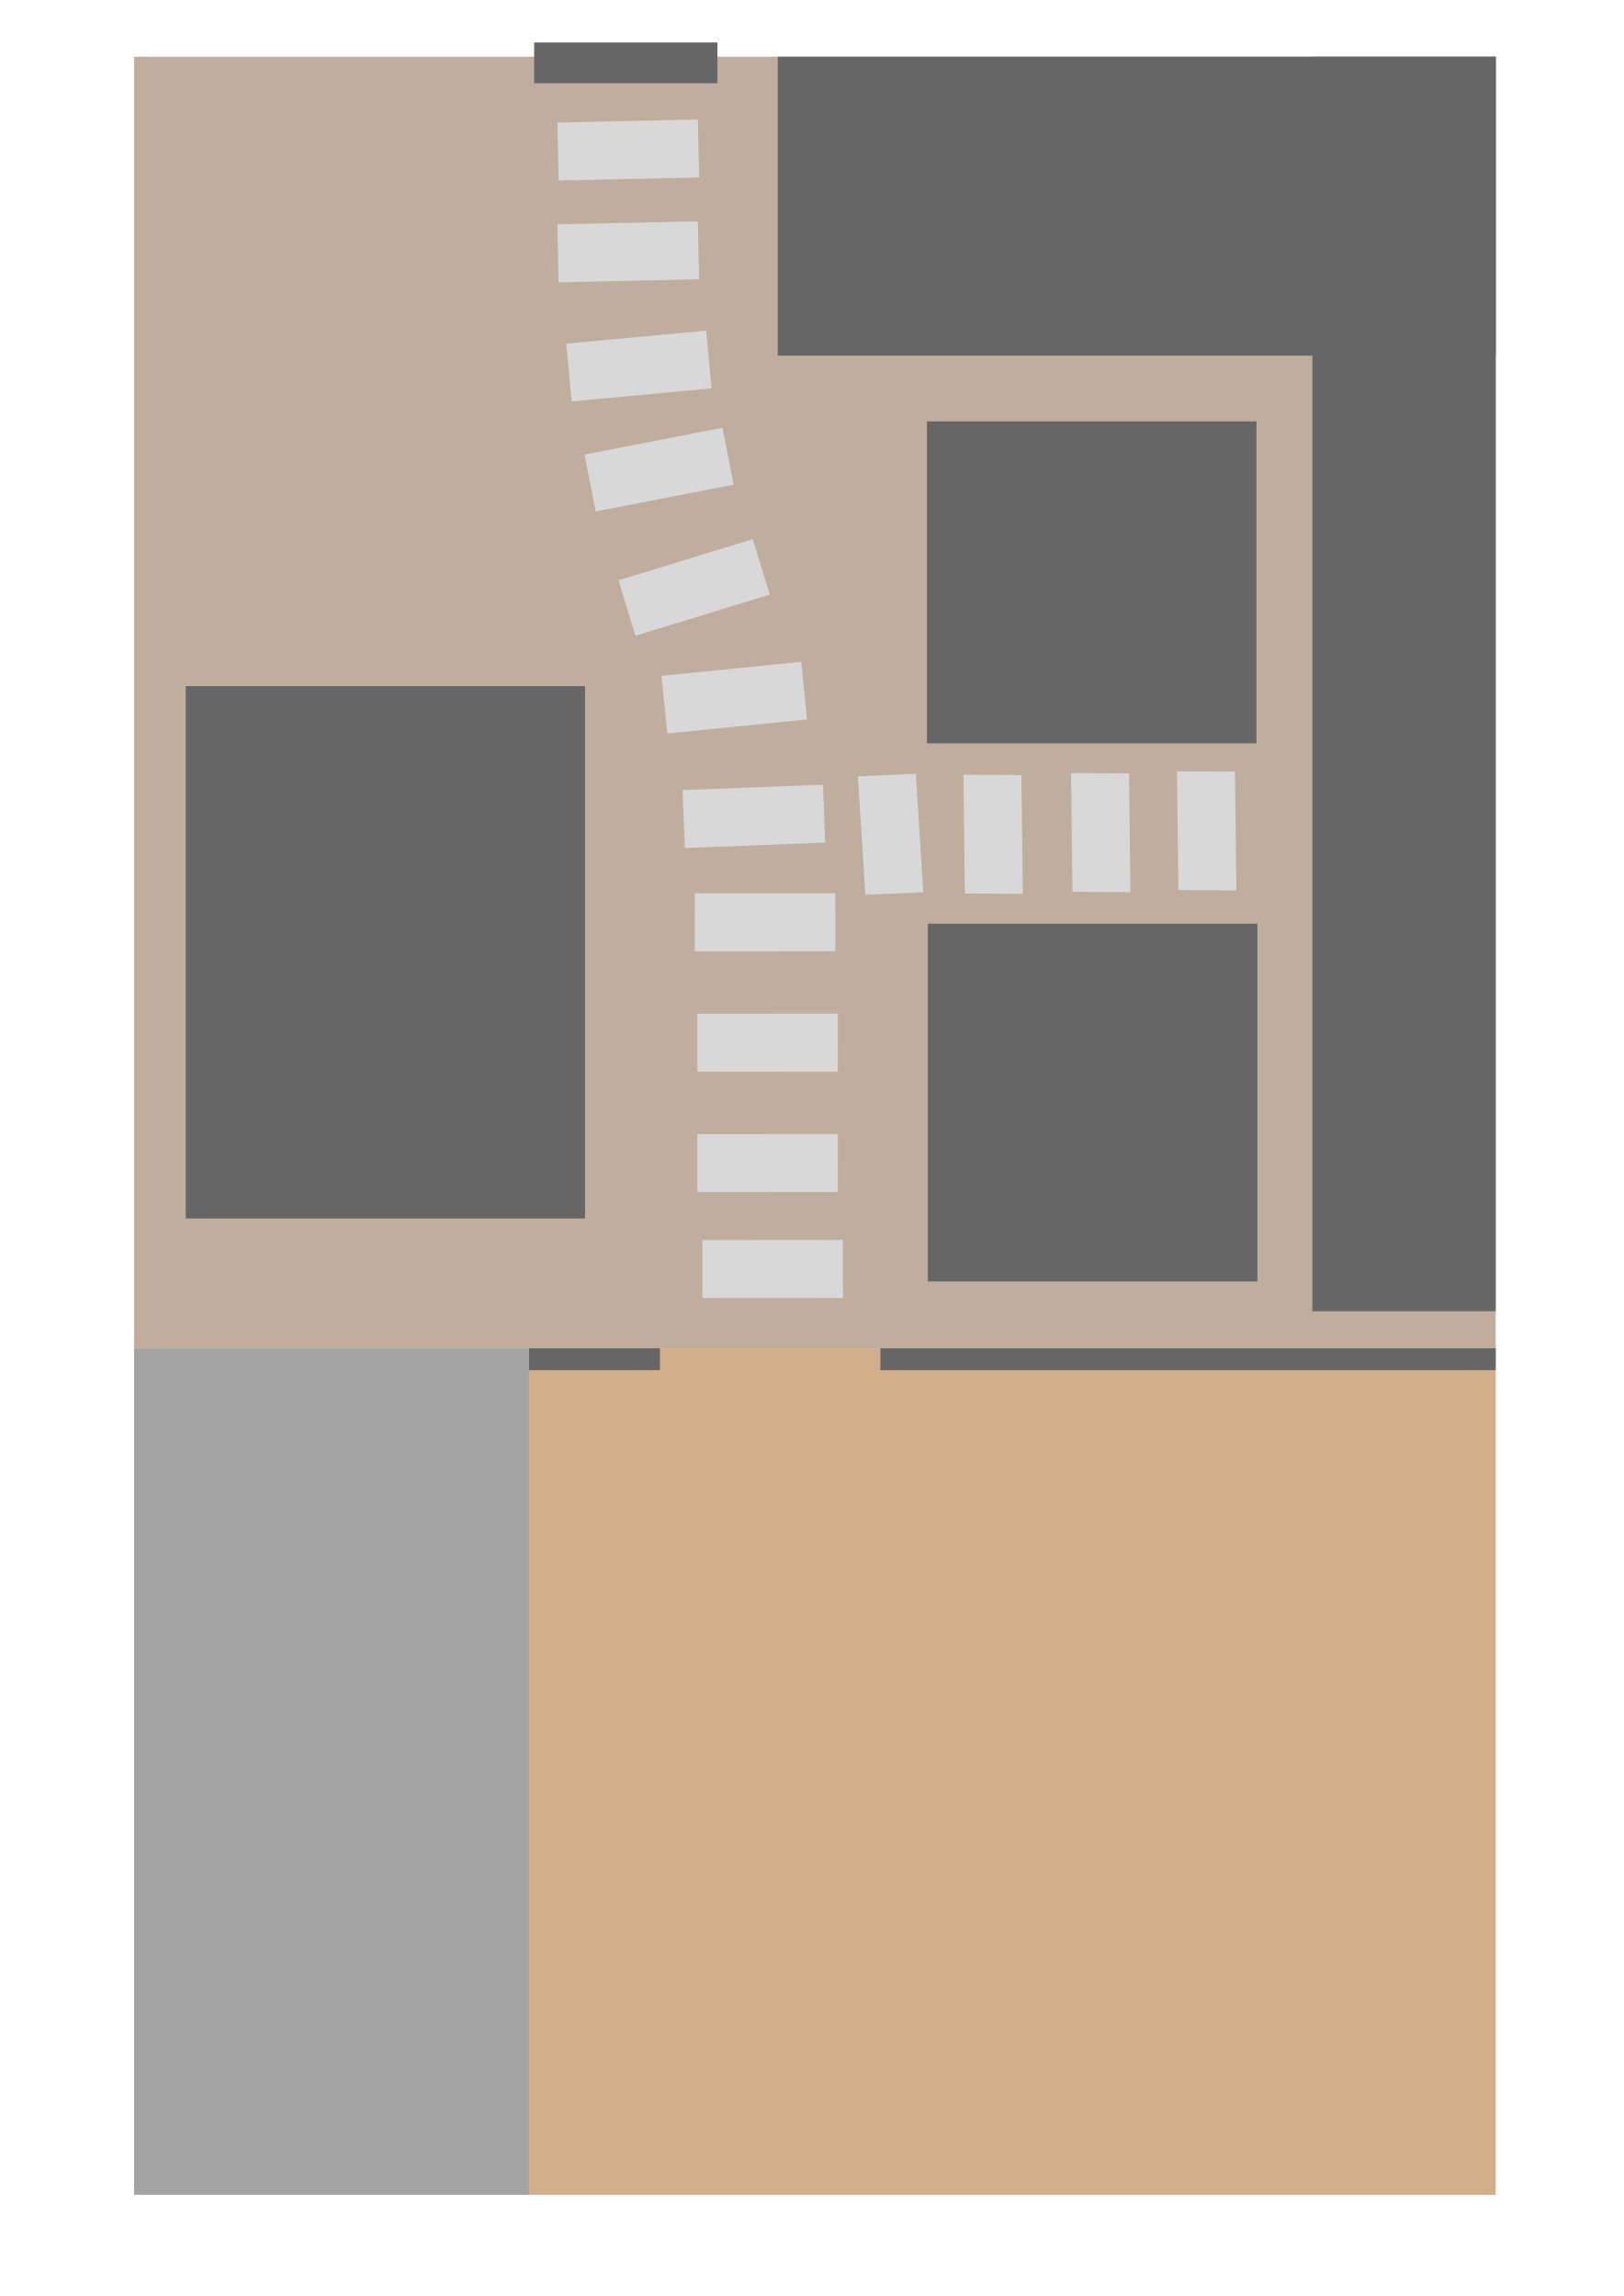
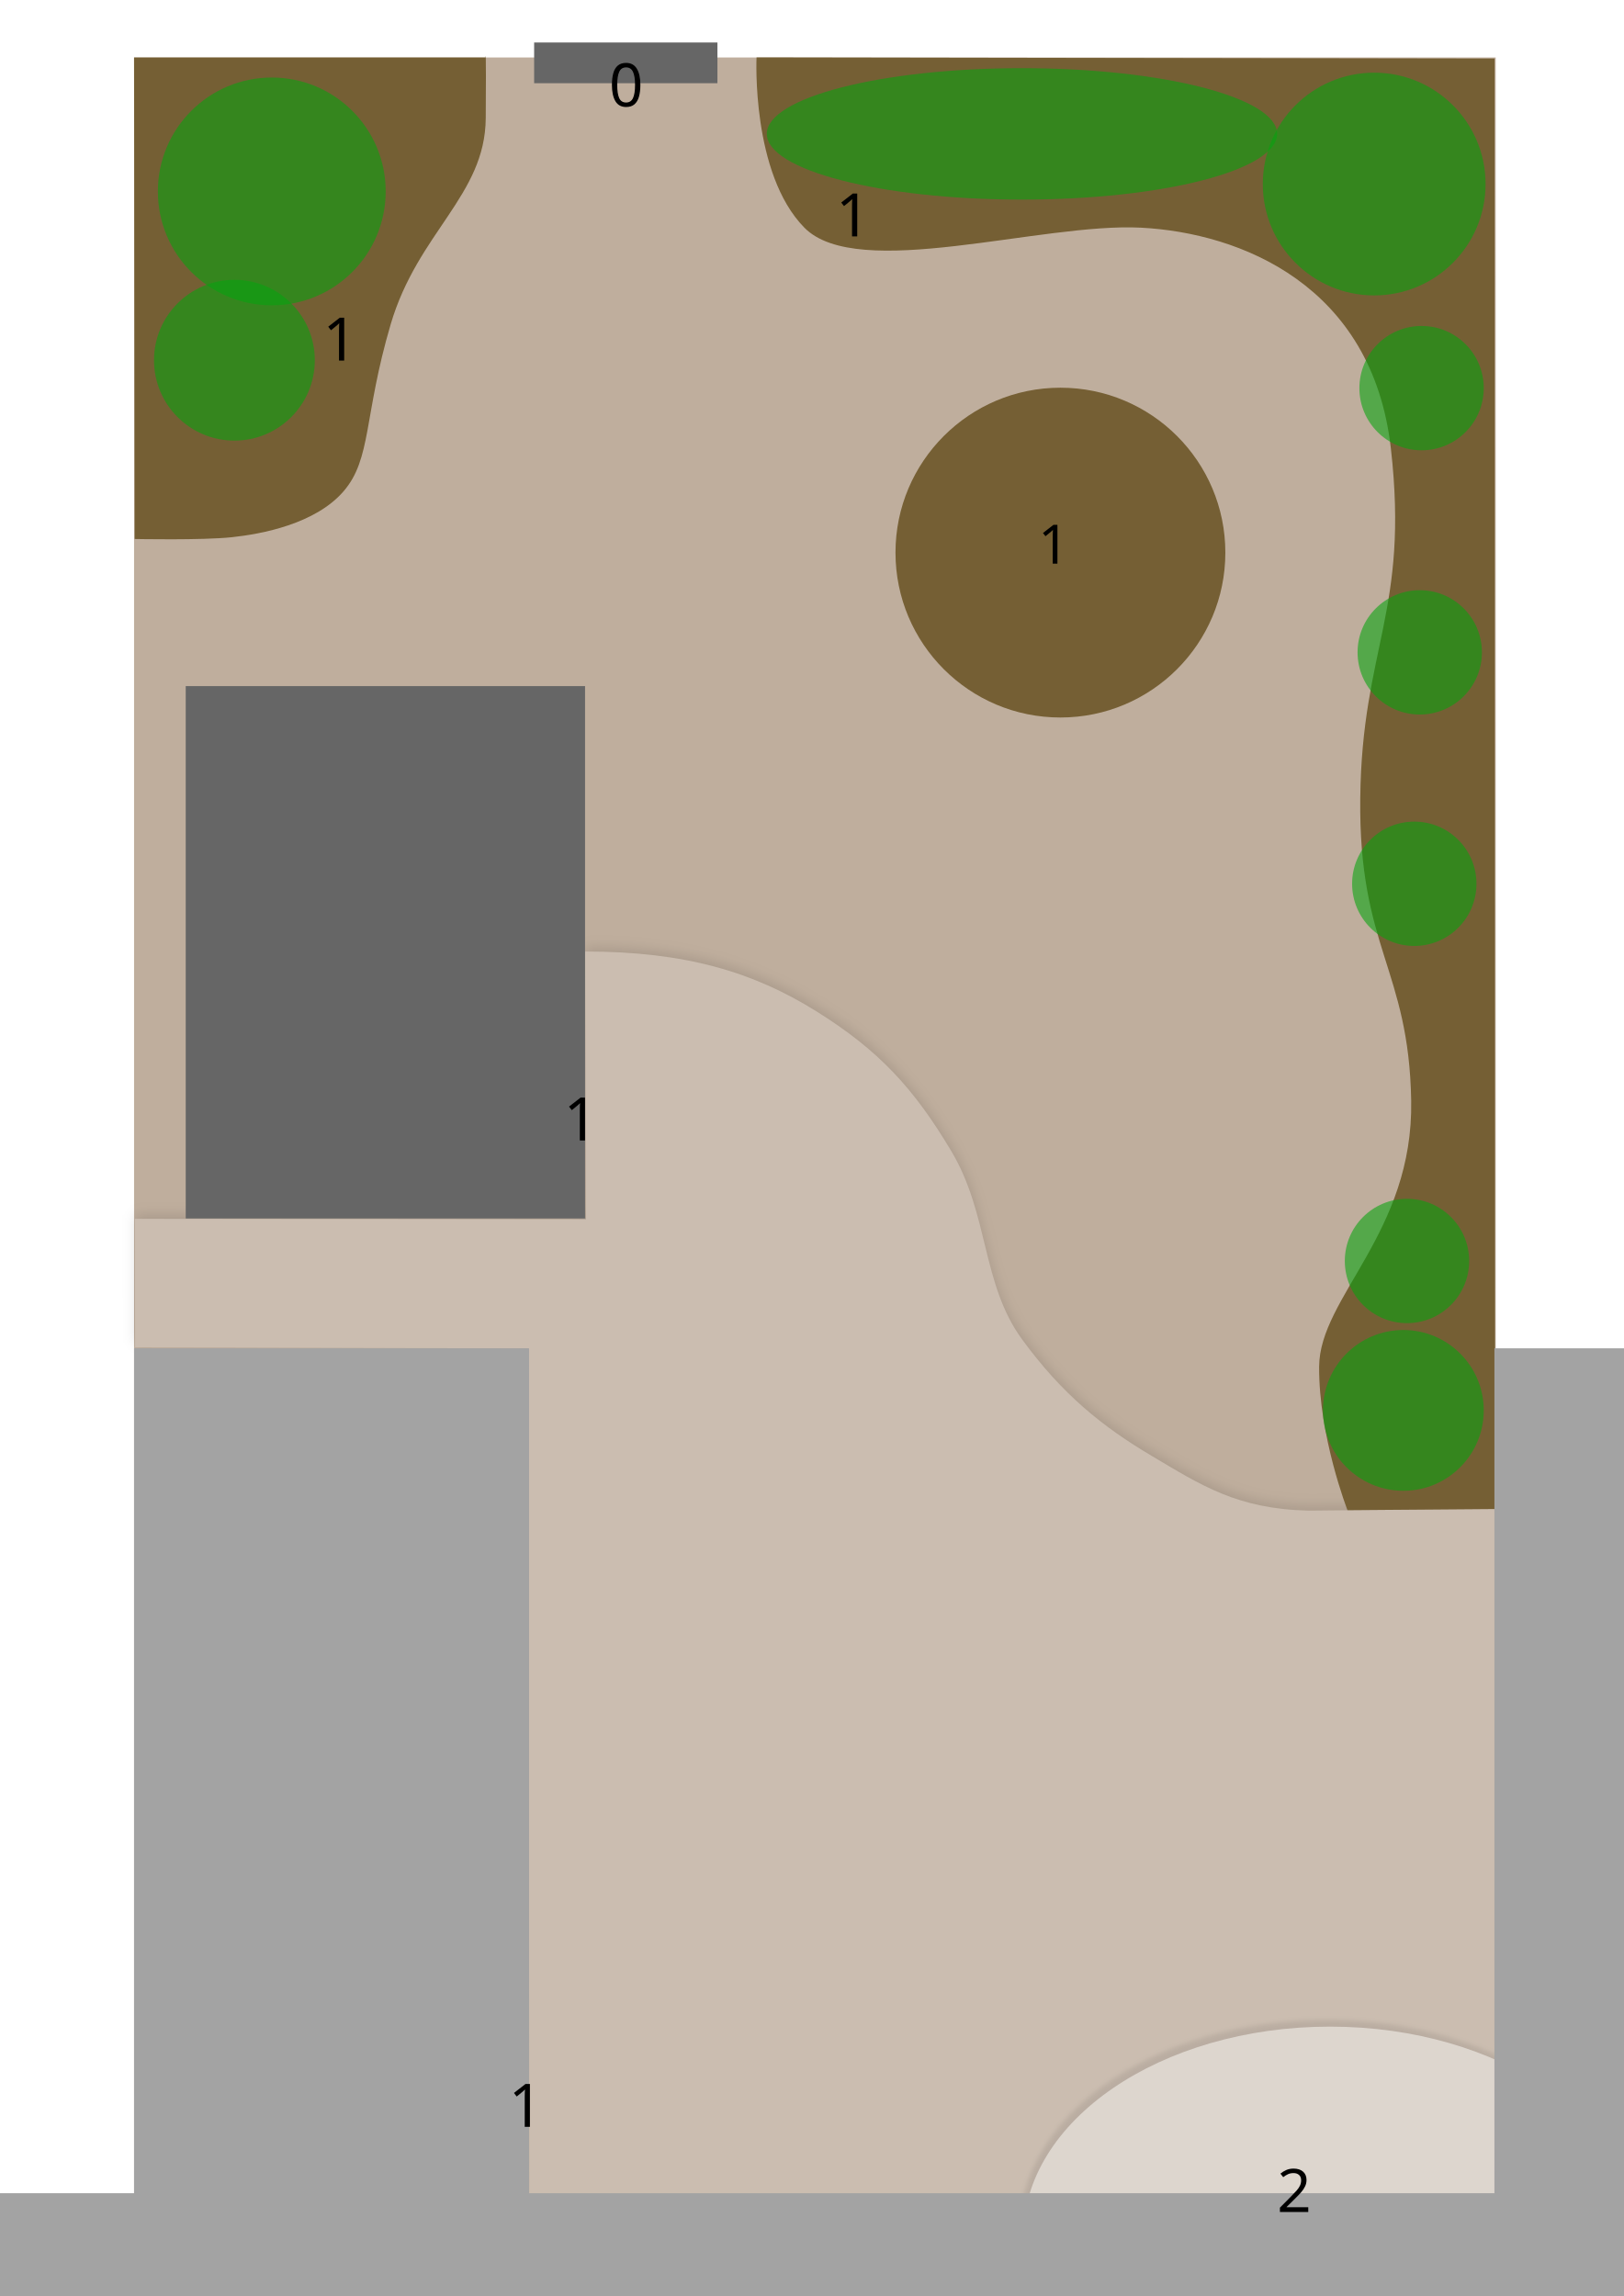
<svg xmlns="http://www.w3.org/2000/svg" width="210mm" height="297mm" viewBox="0 0 744.094 1052.362" id="svg2" version="1.1">
-   <defs id="defs4" />
-   <g id="layer2">
+   <defs id="defs4">
+     <filter style="color-interpolation-filters:sRGB" id="filter4554" x="-0.011" width="1.023" y="-0.013" height="1.025">
+       <feGaussianBlur stdDeviation="2.983" id="feGaussianBlur4556" />
+     </filter>
+     <filter style="color-interpolation-filters:sRGB" id="filter4562" x="-0.01" width="1.02" y="-0.015" height="1.03">
+       <feGaussianBlur stdDeviation="1.184" id="feGaussianBlur4564" />
+     </filter>
+   </defs>
+   <g id="layer2" style="display:inline">
+     <rect style="opacity:1;fill:#bfae9d;fill-opacity:1;stroke:none;stroke-width:2;stroke-linecap:round;stroke-linejoin:round;stroke-miterlimit:4;stroke-dasharray:none;stroke-dashoffset:0;stroke-opacity:1" id="rect5699" width="624" height="980" x="61.437" y="26.342" />
+   </g>
+   <g id="layer1" style="display:none">
    <rect style="opacity:1;fill:#d2ae8a;fill-opacity:1;stroke:none;stroke-width:2;stroke-linecap:round;stroke-linejoin:round;stroke-miterlimit:4;stroke-dasharray:none;stroke-dashoffset:0;stroke-opacity:1" id="rect4136" width="443" height="388" x="242.437" y="617.997" />
-     <rect style="opacity:1;fill:#a3a3a3;fill-opacity:1;stroke:none;stroke-width:2;stroke-linecap:round;stroke-linejoin:round;stroke-miterlimit:4;stroke-dasharray:none;stroke-dashoffset:0;stroke-opacity:1" id="rect4140" width="181" height="388" x="61.437" y="617.997" />
-     <rect style="opacity:1;fill:#bfae9d;fill-opacity:1;stroke:none;stroke-width:2;stroke-linecap:round;stroke-linejoin:round;stroke-miterlimit:4;stroke-dasharray:none;stroke-dashoffset:0;stroke-opacity:1" id="rect5699" width="624" height="592" x="61.437" y="25.997" />
-     <rect style="opacity:1;fill:#666666;fill-opacity:1;stroke:none;stroke-width:2;stroke-linecap:round;stroke-linejoin:round;stroke-miterlimit:4;stroke-dasharray:none;stroke-dashoffset:0;stroke-opacity:1" id="rect5701" width="183" height="244" x="85.111" y="314.473" />
-     <rect style="display:inline;opacity:1;fill:#666666;fill-opacity:1;stroke:none;stroke-width:2;stroke-linecap:round;stroke-linejoin:round;stroke-miterlimit:4;stroke-dasharray:none;stroke-dashoffset:0;stroke-opacity:1" id="rect5709" width="84" height="18.667" x="244.778" y="19.473" />
-   </g>
-   <g id="layer1" style="display:inline">
    <rect style="opacity:1;fill:#666666;fill-opacity:1;stroke:none;stroke-width:2;stroke-linecap:round;stroke-linejoin:round;stroke-miterlimit:4;stroke-dasharray:none;stroke-dashoffset:0;stroke-opacity:1" id="rect5703" width="151" height="164" x="425.222" y="423.362" />
    <rect style="opacity:1;fill:#666666;fill-opacity:1;stroke:none;stroke-width:2;stroke-linecap:round;stroke-linejoin:round;stroke-miterlimit:4;stroke-dasharray:none;stroke-dashoffset:0;stroke-opacity:1" id="rect5705" width="84" height="575" x="601.437" y="25.997" />
    <rect y="193.14" x="424.778" height="147.558" width="151" id="rect5707" style="opacity:1;fill:#666666;fill-opacity:1;stroke:none;stroke-width:2;stroke-linecap:round;stroke-linejoin:round;stroke-miterlimit:4;stroke-dasharray:none;stroke-dashoffset:0;stroke-opacity:1" />
    <rect style="opacity:1;fill:#666666;fill-opacity:1;stroke:none;stroke-width:2;stroke-linecap:round;stroke-linejoin:round;stroke-miterlimit:4;stroke-dasharray:none;stroke-dashoffset:0;stroke-opacity:1" id="rect5711" width="329" height="137" x="356.437" y="25.997" />
    <rect style="opacity:1;fill:#666666;fill-opacity:1;stroke:none;stroke-width:2;stroke-linecap:round;stroke-linejoin:round;stroke-miterlimit:4;stroke-dasharray:none;stroke-dashoffset:0;stroke-opacity:1" id="rect5713" width="60" height="10" x="242.437" y="617.997" />
    <rect y="617.997" x="403.437" height="10" width="282" id="rect5715" style="opacity:1;fill:#666666;fill-opacity:1;stroke:none;stroke-width:2;stroke-linecap:round;stroke-linejoin:round;stroke-miterlimit:4;stroke-dasharray:none;stroke-dashoffset:0;stroke-opacity:1" />
    <rect style="opacity:1;fill:#d8d8d8;fill-opacity:1;stroke:none;stroke-width:2;stroke-linecap:round;stroke-linejoin:round;stroke-miterlimit:4;stroke-dasharray:none;stroke-dashoffset:0;stroke-opacity:1" id="rect5717" width="64.373" height="26.576" x="254.159" y="61.704" transform="matrix(0.9997637,-0.02173958,0.02173958,0.9997637,0,0)" />
    <rect transform="matrix(0.9997637,-0.02173958,0.02173958,0.9997637,0,0)" y="108.349" x="253.145" height="26.576" width="64.373" id="rect5721" style="opacity:1;fill:#d8d8d8;fill-opacity:1;stroke:none;stroke-width:2;stroke-linecap:round;stroke-linejoin:round;stroke-miterlimit:4;stroke-dasharray:none;stroke-dashoffset:0;stroke-opacity:1" />
    <rect style="opacity:1;fill:#d8d8d8;fill-opacity:1;stroke:none;stroke-width:2;stroke-linecap:round;stroke-linejoin:round;stroke-miterlimit:4;stroke-dasharray:none;stroke-dashoffset:0;stroke-opacity:1" id="rect5723" width="64.373" height="26.576" x="243.812" y="180.885" transform="matrix(0.9956968,-0.09267116,0.09267116,0.9956968,0,0)" />
    <rect transform="matrix(0.9815858,-0.1910218,0.1910218,0.9815858,0,0)" y="255.679" x="223.179" height="26.576" width="64.373" id="rect5725" style="opacity:1;fill:#d8d8d8;fill-opacity:1;stroke:none;stroke-width:2;stroke-linecap:round;stroke-linejoin:round;stroke-miterlimit:4;stroke-dasharray:none;stroke-dashoffset:0;stroke-opacity:1" />
    <rect style="opacity:1;fill:#d8d8d8;fill-opacity:1;stroke:none;stroke-width:2;stroke-linecap:round;stroke-linejoin:round;stroke-miterlimit:4;stroke-dasharray:none;stroke-dashoffset:0;stroke-opacity:1" id="rect5727" width="64.373" height="26.576" x="193.005" y="337.384" transform="matrix(0.9560721,-0.2931315,0.2931315,0.9560721,0,0)" />
    <rect transform="matrix(0.994987,-0.1000044,0.1000044,0.994987,0,0)" y="338.518" x="270.641" height="26.576" width="64.373" id="rect5729" style="opacity:1;fill:#d8d8d8;fill-opacity:1;stroke:none;stroke-width:2;stroke-linecap:round;stroke-linejoin:round;stroke-miterlimit:4;stroke-dasharray:none;stroke-dashoffset:0;stroke-opacity:1" />
    <rect style="opacity:1;fill:#d8d8d8;fill-opacity:1;stroke:none;stroke-width:2;stroke-linecap:round;stroke-linejoin:round;stroke-miterlimit:4;stroke-dasharray:none;stroke-dashoffset:0;stroke-opacity:1" id="rect5731" width="64.373" height="26.576" x="298.632" y="373.923" transform="matrix(0.999257,-0.0385408,0.0385408,0.999257,0,0)" />
    <rect transform="matrix(0.9999997,-7.2038579e-4,7.2038579e-4,0.9999997,0,0)" y="409.681" x="318.094" height="26.576" width="64.373" id="rect5733" style="opacity:1;fill:#d8d8d8;fill-opacity:1;stroke:none;stroke-width:2;stroke-linecap:round;stroke-linejoin:round;stroke-miterlimit:4;stroke-dasharray:none;stroke-dashoffset:0;stroke-opacity:1" />
    <rect style="opacity:1;fill:#d8d8d8;fill-opacity:1;stroke:none;stroke-width:2;stroke-linecap:round;stroke-linejoin:round;stroke-miterlimit:4;stroke-dasharray:none;stroke-dashoffset:0;stroke-opacity:1" id="rect5735" width="64.373" height="26.576" x="319.228" y="464.88" transform="matrix(0.9999997,-7.2038579e-4,7.2038579e-4,0.9999997,0,0)" />
    <rect transform="matrix(0.9999997,-7.2038579e-4,7.2038579e-4,0.9999997,0,0)" y="520.078" x="319.189" height="26.576" width="64.373" id="rect5737" style="opacity:1;fill:#d8d8d8;fill-opacity:1;stroke:none;stroke-width:2;stroke-linecap:round;stroke-linejoin:round;stroke-miterlimit:4;stroke-dasharray:none;stroke-dashoffset:0;stroke-opacity:1" />
    <rect style="opacity:1;fill:#d8d8d8;fill-opacity:1;stroke:none;stroke-width:2;stroke-linecap:round;stroke-linejoin:round;stroke-miterlimit:4;stroke-dasharray:none;stroke-dashoffset:0;stroke-opacity:1" id="rect5739" width="64.373" height="26.576" x="321.503" y="568.623" transform="matrix(0.9999997,-7.2038579e-4,7.2038579e-4,0.9999997,0,0)" />
    <rect transform="matrix(0.06271792,0.9980313,-0.9989946,0.04483163,0,0)" y="-396.69" x="373.156" height="26.565" width="54.43" id="rect5741" style="opacity:1;fill:#d8d8d8;fill-opacity:1;stroke:none;stroke-width:2;stroke-linecap:round;stroke-linejoin:round;stroke-miterlimit:4;stroke-dasharray:none;stroke-dashoffset:0;stroke-opacity:1" />
    <rect style="opacity:1;fill:#d8d8d8;fill-opacity:1;stroke:none;stroke-width:2;stroke-linecap:round;stroke-linejoin:round;stroke-miterlimit:4;stroke-dasharray:none;stroke-dashoffset:0;stroke-opacity:1" id="rect5743" width="54.43" height="26.565" x="352.523" y="-463.86" transform="matrix(0.01195689,0.9999285,-0.9999823,-0.00595524,0,0)" />
    <rect transform="matrix(0.01195689,0.9999285,-0.9999823,-0.00595524,0,0)" y="-513.2" x="351.446" height="26.565" width="54.43" id="rect5745" style="opacity:1;fill:#d8d8d8;fill-opacity:1;stroke:none;stroke-width:2;stroke-linecap:round;stroke-linejoin:round;stroke-miterlimit:4;stroke-dasharray:none;stroke-dashoffset:0;stroke-opacity:1" />
    <rect style="opacity:1;fill:#d8d8d8;fill-opacity:1;stroke:none;stroke-width:2;stroke-linecap:round;stroke-linejoin:round;stroke-miterlimit:4;stroke-dasharray:none;stroke-dashoffset:0;stroke-opacity:1" id="rect5747" width="54.43" height="26.565" x="350.374" y="-561.757" transform="matrix(0.01195689,0.9999285,-0.9999823,-0.00595524,0,0)" />
  </g>
+   <g id="layer3" style="display:inline">
+     <path id="path4532" d="m 61.805,556.65 206.766,0.217 -0.443,-122.752 c 46.054,0 77.167,9.435 105.891,27.344 28.723,17.909 44.814,35.382 62.02,64.295 17.206,28.913 13.803,60.745 32.314,86.086 18.511,25.341 36.974,40.144 59.498,53.492 22.523,13.348 39.051,24.318 71.828,25.056 l 85.191,-0.835 0,314.763 -442.314,-0.097 -0.346,-388.165 -180.301,-0.522 z" style="display:inline;fill:#000000;fill-opacity:0.117;fill-rule:evenodd;stroke:none;stroke-width:1px;stroke-linecap:butt;stroke-linejoin:miter;stroke-opacity:1;filter:url(#filter4554)" />
+     <path style="display:inline;fill:#cbbdb0;fill-opacity:1;fill-rule:evenodd;stroke:none;stroke-width:1px;stroke-linecap:butt;stroke-linejoin:miter;stroke-opacity:1" d="m 61.805,558.65 206.766,0.217 -0.443,-122.752 c 46.054,0 77.167,9.435 105.891,27.344 28.723,17.909 44.814,35.382 62.02,64.295 17.206,28.913 13.803,60.745 32.314,86.086 18.511,25.341 36.974,40.144 59.498,53.492 22.523,13.348 39.051,24.318 71.828,25.056 l 85.191,-0.835 0,314.763 -442.314,-0.097 -0.346,-388.165 -180.301,-0.522 z" id="path4187" />
+     <ellipse ry="96.231" rx="140.628" cy="1022.114" cx="607.92" id="ellipse4518" style="opacity:1;fill:#000000;fill-opacity:0.084;stroke:none;stroke-width:2;stroke-linecap:round;stroke-linejoin:round;stroke-miterlimit:4;stroke-dasharray:none;stroke-dashoffset:0;stroke-opacity:1;filter:url(#filter4562)" />
+     <path style="fill:#755f34;fill-opacity:1;fill-rule:evenodd;stroke:none;stroke-width:1px;stroke-linecap:butt;stroke-linejoin:miter;stroke-opacity:1" d="m 346.7,26.311 c 0,0 -2.496,53.215 21.923,78.044 24.419,24.829 108.473,-2.376 154.242,0 45.769,2.376 106.045,26.463 114.529,101.159 8.485,74.696 -13.25,91.518 -14.03,160.349 -0.78,68.831 22.294,78.032 23.343,138.621 1.049,60.589 -42.028,89.991 -42.195,121.953 -0.167,31.961 12.992,65.744 12.992,65.744 l 67.641,-0.522 -0.209,-664.817 z" id="path4181" />
+     <path style="fill:#755f34;fill-opacity:1;fill-rule:evenodd;stroke:none;stroke-width:1px;stroke-linecap:butt;stroke-linejoin:miter;stroke-opacity:1" d="m 222.465,26.342 c 0,0 0.389,-7.589 0.136,27.857 -0.253,35.446 -31.151,52.218 -43.577,94.485 -12.426,42.267 -8.663,61.545 -21.603,76.526 -12.94,14.98 -37.568,19.574 -51.213,21.024 -13.645,1.45 -44.476,0.81 -44.476,0.81 L 61.437,26.342 Z" id="path4183" />
+     <ellipse style="opacity:1;fill:#06a30f;fill-opacity:0.578;stroke:none;stroke-width:2;stroke-linecap:round;stroke-linejoin:round;stroke-miterlimit:4;stroke-dasharray:none;stroke-dashoffset:0;stroke-opacity:1" id="path4252" cx="468.331" cy="61.367" rx="116.935" ry="30.12" />
+     <text xml:space="preserve" style="font-style:normal;font-variant:normal;font-weight:normal;font-stretch:normal;font-size:27.5px;line-height:125%;font-family:sans-serif;-inkscape-font-specification:'sans-serif, Normal';text-align:start;letter-spacing:0px;word-spacing:0px;writing-mode:lr-tb;text-anchor:start;display:inline;fill:#000000;fill-opacity:1;stroke:none;stroke-width:1px;stroke-linecap:butt;stroke-linejoin:miter;stroke-opacity:1" x="383.07" y="108.345" id="text4193">
+       <tspan id="tspan4195" x="383.07" y="108.345">1</tspan>
+     </text>
+     <g id="g4308" transform="matrix(0.9049381,0,0,0.9049381,69.50484,25.02949)">
+       <circle r="83.521" cy="252.233" cx="460.2" id="path4185" style="opacity:1;fill:#755f34;fill-opacity:1;stroke:none;stroke-width:2;stroke-linecap:round;stroke-linejoin:round;stroke-miterlimit:4;stroke-dasharray:none;stroke-dashoffset:0;stroke-opacity:1" />
+       <text id="text4193-2" y="257.821" x="448.915" style="font-style:normal;font-variant:normal;font-weight:normal;font-stretch:normal;font-size:27.5px;line-height:125%;font-family:sans-serif;-inkscape-font-specification:'sans-serif, Normal';text-align:start;letter-spacing:0px;word-spacing:0px;writing-mode:lr-tb;text-anchor:start;display:inline;fill:#000000;fill-opacity:1;stroke:none;stroke-width:1px;stroke-linecap:butt;stroke-linejoin:miter;stroke-opacity:1" xml:space="preserve">
+         <tspan y="257.821" x="448.915" id="tspan4195-1">1</tspan>
+       </text>
+     </g>
+     <circle style="opacity:1;fill:#06a30f;fill-opacity:0.578;stroke:none;stroke-width:2;stroke-linecap:round;stroke-linejoin:round;stroke-miterlimit:4;stroke-dasharray:none;stroke-dashoffset:0;stroke-opacity:1" id="path4248" cx="124.547" cy="87.739" r="52.201" />
+     <text xml:space="preserve" style="font-style:normal;font-variant:normal;font-weight:normal;font-stretch:normal;font-size:27.5px;line-height:125%;font-family:sans-serif;-inkscape-font-specification:'sans-serif, Normal';text-align:start;letter-spacing:0px;word-spacing:0px;writing-mode:lr-tb;text-anchor:start;display:inline;fill:#000000;fill-opacity:1;stroke:none;stroke-width:1px;stroke-linecap:butt;stroke-linejoin:miter;stroke-opacity:1" x="147.964" y="165.259" id="text4193-3">
+       <tspan id="tspan4195-7" x="147.964" y="165.259">1</tspan>
+     </text>
+     <circle r="36.845" cy="165.105" cx="107.42" id="circle4250" style="opacity:1;fill:#06a30f;fill-opacity:0.578;stroke:none;stroke-width:2;stroke-linecap:round;stroke-linejoin:round;stroke-miterlimit:4;stroke-dasharray:none;stroke-dashoffset:0;stroke-opacity:1" />
+     <circle r="36.845" cy="646.451" cx="643.11" id="circle4250-3" style="display:inline;opacity:1;fill:#06a30f;fill-opacity:0.578;stroke:none;stroke-width:2;stroke-linecap:round;stroke-linejoin:round;stroke-miterlimit:4;stroke-dasharray:none;stroke-dashoffset:0;stroke-opacity:1" />
+     <circle r="51.044" cy="84.356" cx="629.747" id="circle4250-4" style="display:inline;opacity:1;fill:#06a30f;fill-opacity:0.578;stroke:none;stroke-width:2;stroke-linecap:round;stroke-linejoin:round;stroke-miterlimit:4;stroke-dasharray:none;stroke-dashoffset:0;stroke-opacity:1" />
+     <circle style="display:inline;opacity:1;fill:#06a30f;fill-opacity:0.578;stroke:none;stroke-width:2;stroke-linecap:round;stroke-linejoin:round;stroke-miterlimit:4;stroke-dasharray:none;stroke-dashoffset:0;stroke-opacity:1" id="circle4500" cx="651.462" cy="177.899" r="28.493" />
+     <circle r="28.493" cy="299.004" cx="650.627" id="circle4502" style="display:inline;opacity:1;fill:#06a30f;fill-opacity:0.578;stroke:none;stroke-width:2;stroke-linecap:round;stroke-linejoin:round;stroke-miterlimit:4;stroke-dasharray:none;stroke-dashoffset:0;stroke-opacity:1" />
+     <circle style="display:inline;opacity:1;fill:#06a30f;fill-opacity:0.578;stroke:none;stroke-width:2;stroke-linecap:round;stroke-linejoin:round;stroke-miterlimit:4;stroke-dasharray:none;stroke-dashoffset:0;stroke-opacity:1" id="circle4504" cx="648.122" cy="405.076" r="28.493" />
+     <circle r="28.493" cy="577.964" cx="644.781" id="circle4506" style="display:inline;opacity:1;fill:#06a30f;fill-opacity:0.578;stroke:none;stroke-width:2;stroke-linecap:round;stroke-linejoin:round;stroke-miterlimit:4;stroke-dasharray:none;stroke-dashoffset:0;stroke-opacity:1" />
+     <ellipse style="opacity:1;fill:#ddd6ce;fill-opacity:1;stroke:none;stroke-width:2;stroke-linecap:round;stroke-linejoin:round;stroke-miterlimit:4;stroke-dasharray:none;stroke-dashoffset:0;stroke-opacity:1" id="path4508" cx="609.526" cy="1025.129" rx="140.628" ry="96.231" />
+   </g>
+   <g id="layer4" style="display:inline">
+     <rect style="display:inline;opacity:1;fill:#a3a3a3;fill-opacity:1;stroke:none;stroke-width:2;stroke-linecap:round;stroke-linejoin:round;stroke-miterlimit:4;stroke-dasharray:none;stroke-dashoffset:0;stroke-opacity:1" id="rect4140" width="181" height="388" x="61.437" y="617.997" />
+     <rect style="display:inline;opacity:1;fill:#666666;fill-opacity:1;stroke:none;stroke-width:2;stroke-linecap:round;stroke-linejoin:round;stroke-miterlimit:4;stroke-dasharray:none;stroke-dashoffset:0;stroke-opacity:1" id="rect5701" width="183" height="244" x="85.111" y="314.473" />
+     <text xml:space="preserve" style="font-style:normal;font-variant:normal;font-weight:normal;font-stretch:normal;font-size:27.5px;line-height:125%;font-family:sans-serif;-inkscape-font-specification:'sans-serif, Normal';text-align:start;letter-spacing:0px;word-spacing:0px;writing-mode:lr-tb;text-anchor:start;display:inline;fill:#000000;fill-opacity:1;stroke:none;stroke-width:1px;stroke-linecap:butt;stroke-linejoin:miter;stroke-opacity:1" x="233.077" y="974.814" id="text4193-2-1-6">
+       <tspan id="tspan4195-1-0-5" x="233.077" y="974.814">1</tspan>
+     </text>
+     <rect y="617.997" x="684.846" height="388" width="181" id="rect4492" style="display:inline;opacity:1;fill:#a3a3a3;fill-opacity:1;stroke:none;stroke-width:2;stroke-linecap:round;stroke-linejoin:round;stroke-miterlimit:4;stroke-dasharray:none;stroke-dashoffset:0;stroke-opacity:1" />
+     <text xml:space="preserve" style="font-style:normal;font-variant:normal;font-weight:normal;font-stretch:normal;font-size:27.5px;line-height:125%;font-family:sans-serif;-inkscape-font-specification:'sans-serif, Normal';text-align:start;letter-spacing:0px;word-spacing:0px;writing-mode:lr-tb;text-anchor:start;display:inline;fill:#000000;fill-opacity:1;stroke:none;stroke-width:1px;stroke-linecap:butt;stroke-linejoin:miter;stroke-opacity:1" x="258.325" y="522.719" id="text4193-2-1">
+       <tspan id="tspan4195-1-0" x="258.325" y="522.719">1</tspan>
+     </text>
+     <rect style="display:inline;opacity:1;fill:#a3a3a3;fill-opacity:1;stroke:none;stroke-width:2;stroke-linecap:round;stroke-linejoin:round;stroke-miterlimit:4;stroke-dasharray:none;stroke-dashoffset:0;stroke-opacity:1" id="rect4498" width="1752.438" height="620.547" x="-493.632" y="1005.245" />
+     <text xml:space="preserve" style="font-style:normal;font-variant:normal;font-weight:normal;font-stretch:normal;font-size:27.5px;line-height:125%;font-family:sans-serif;-inkscape-font-specification:'sans-serif, Normal';text-align:start;letter-spacing:0px;word-spacing:0px;writing-mode:lr-tb;text-anchor:start;display:inline;fill:#000000;fill-opacity:1;stroke:none;stroke-width:1px;stroke-linecap:butt;stroke-linejoin:miter;stroke-opacity:1" x="585.237" y="1013.869" id="text4193-2-1-9">
+       <tspan id="tspan4195-1-0-9" x="585.237" y="1013.869">2</tspan>
+     </text>
+     <rect style="display:inline;opacity:1;fill:#666666;fill-opacity:1;stroke:none;stroke-width:2;stroke-linecap:round;stroke-linejoin:round;stroke-miterlimit:4;stroke-dasharray:none;stroke-dashoffset:0;stroke-opacity:1" id="rect5709" width="84" height="18.667" x="244.778" y="19.473" />
+     <text xml:space="preserve" style="font-style:normal;font-variant:normal;font-weight:normal;font-stretch:normal;font-size:27.5px;line-height:125%;font-family:sans-serif;-inkscape-font-specification:'sans-serif, Normal';text-align:start;letter-spacing:0px;word-spacing:0px;writing-mode:lr-tb;text-anchor:start;display:inline;fill:#000000;fill-opacity:1;stroke:none;stroke-width:1px;stroke-linecap:butt;stroke-linejoin:miter;stroke-opacity:1" x="279.084" y="48.764" id="text4189">
+       <tspan id="tspan4191" x="279.084" y="48.764">0</tspan>
+     </text>
+   </g>
</svg>
